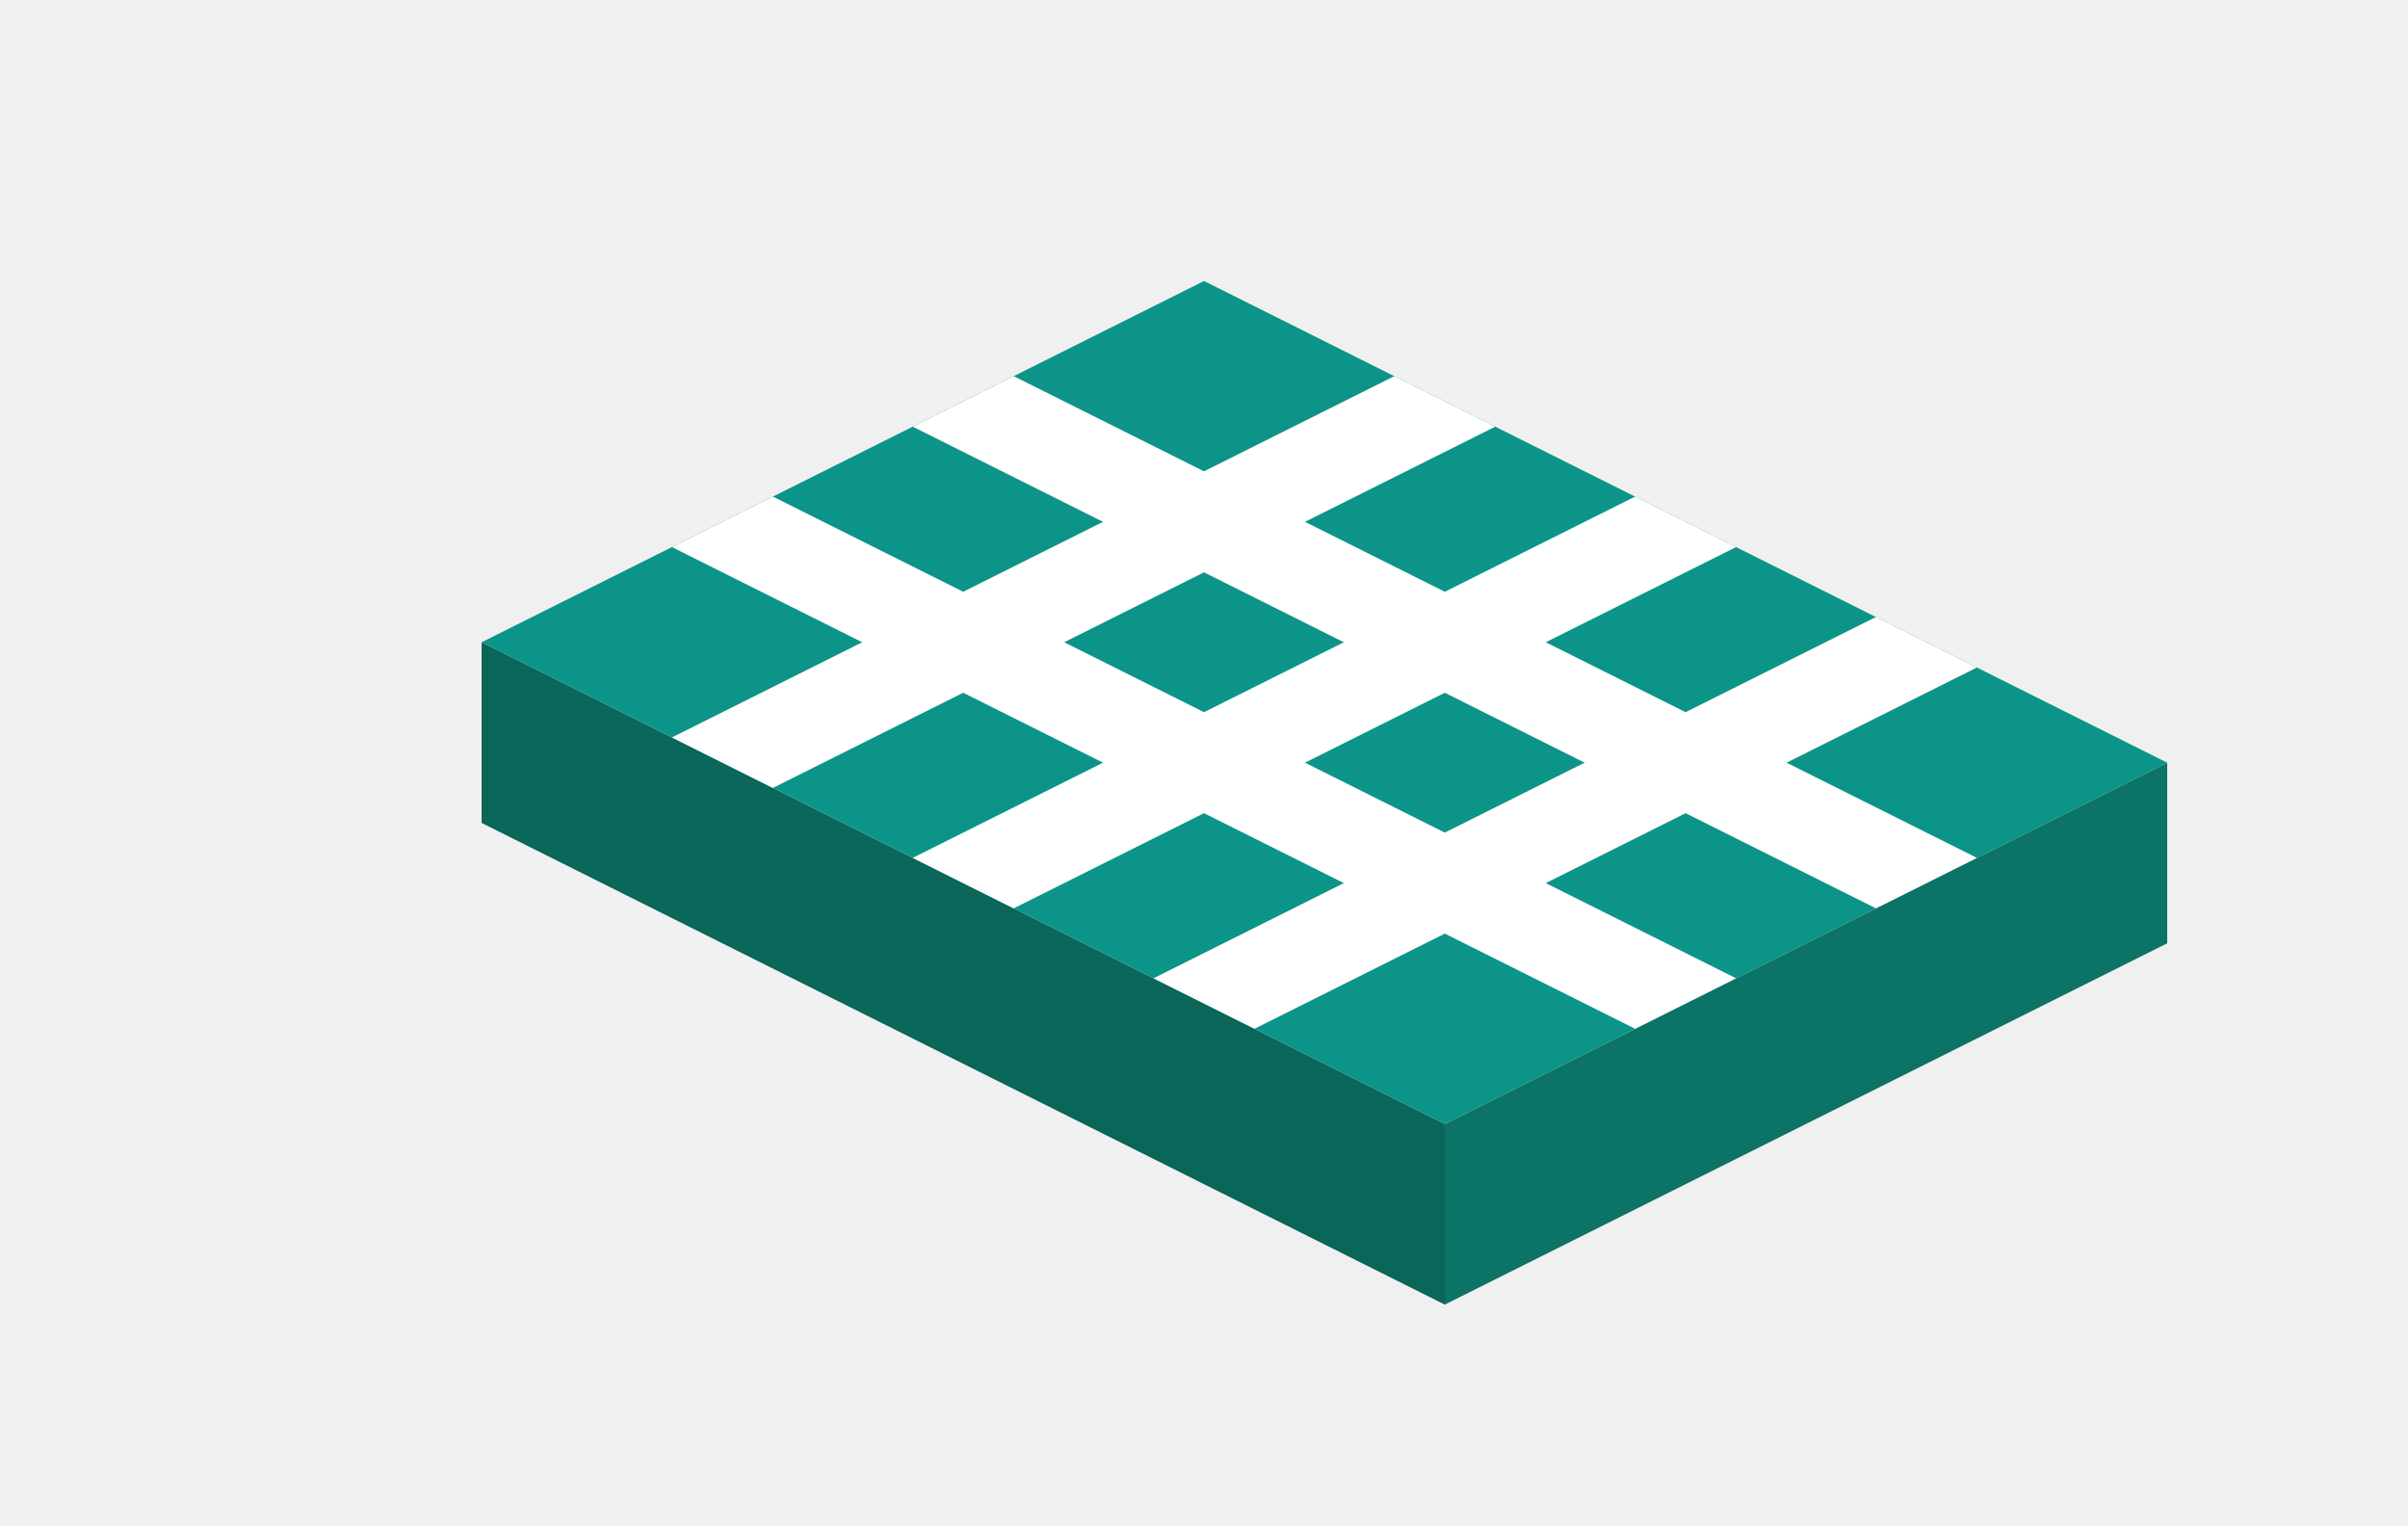
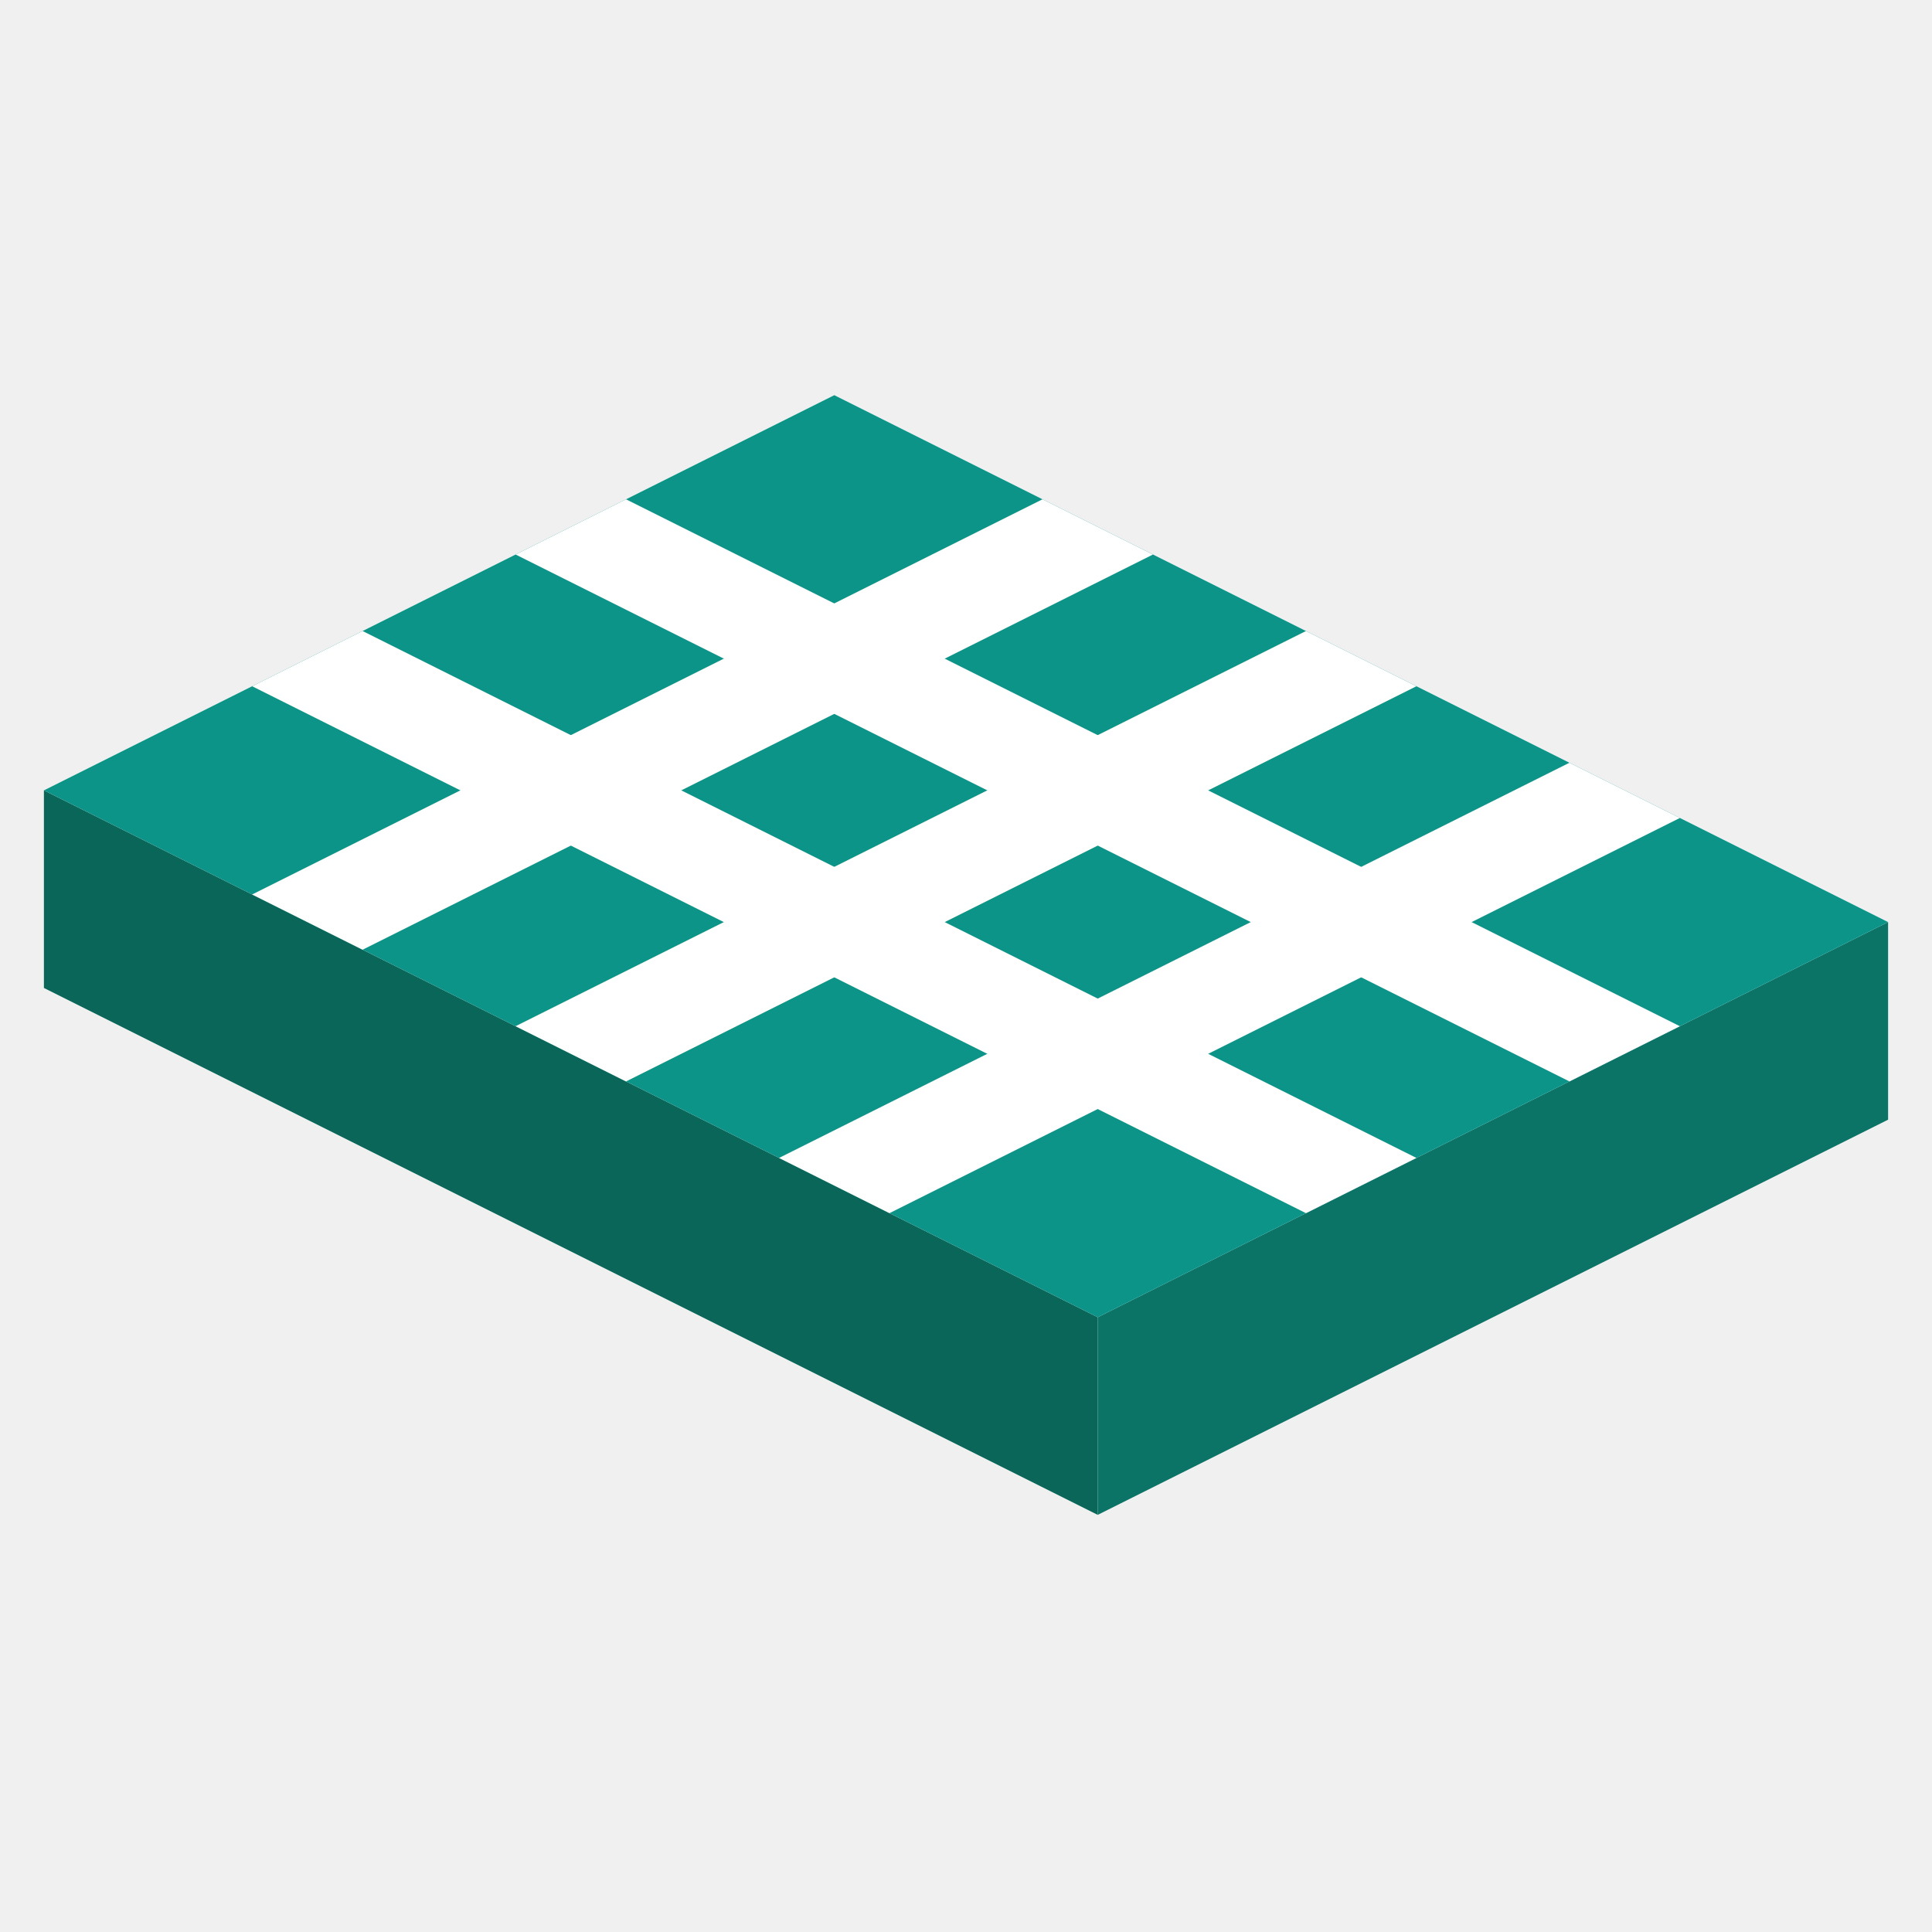
- <svg xmlns="http://www.w3.org/2000/svg" viewBox="0 0 120 76">
+ <svg xmlns="http://www.w3.org/2000/svg" viewBox="22 -4 88 88">
  <defs>
    <clipPath id="top">
      <polygon points="60,14 108,38 72,56 24,32" />
    </clipPath>
  </defs>
  <polygon points="24,32 72,56 72,65 24,41" fill="#096658" />
  <polygon points="108,38 72,56 72,65 108,47" fill="#0B7467" />
  <polygon points="60,14 108,38 72,56 24,32" fill="#0D9488" />
  <g clip-path="url(#top)" stroke="white" stroke-width="4.5" stroke-linecap="square" fill="none">
    <line x1="36" y1="14" x2="108" y2="50" />
    <line x1="24" y1="20" x2="96" y2="56" />
    <line x1="84" y1="14" x2="24" y2="44" />
    <line x1="96" y1="20" x2="36" y2="50" />
    <line x1="108" y1="26" x2="48" y2="56" />
  </g>
</svg>
